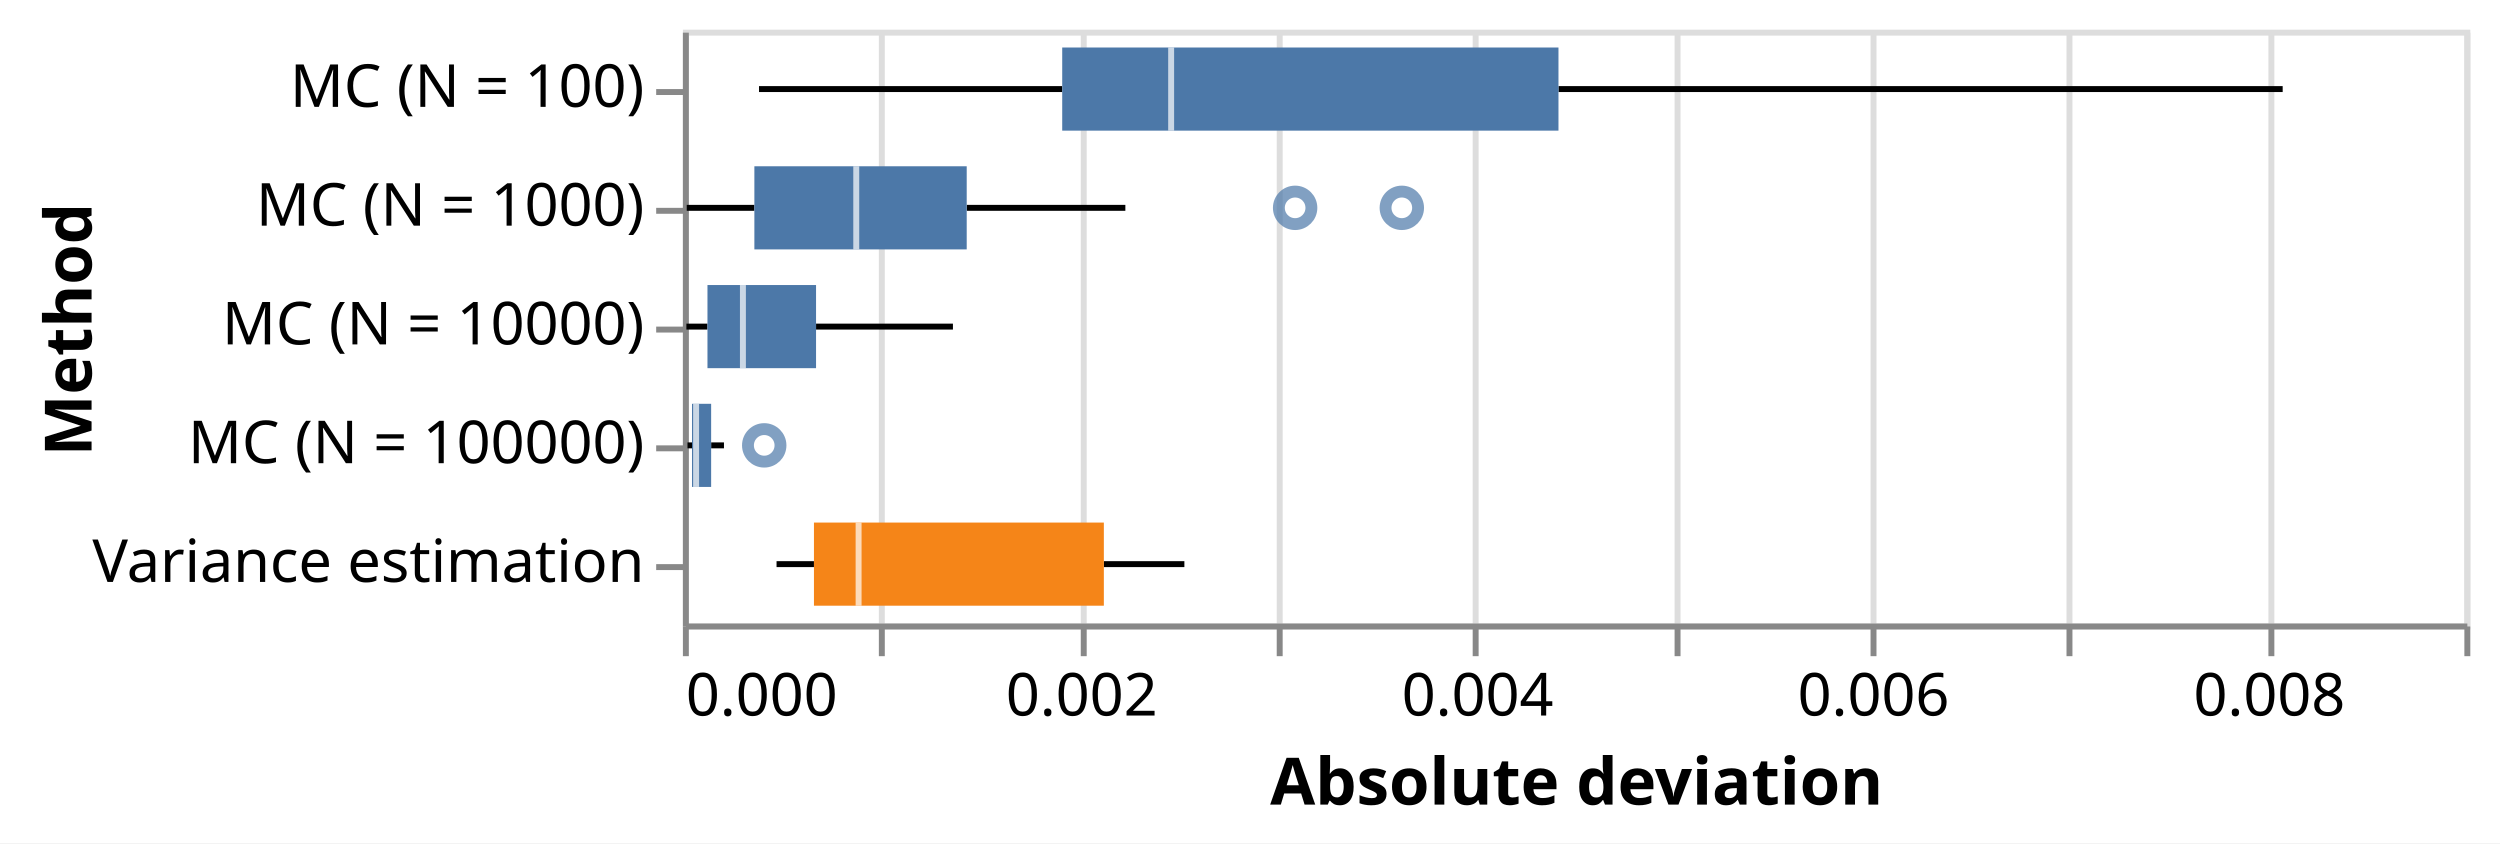
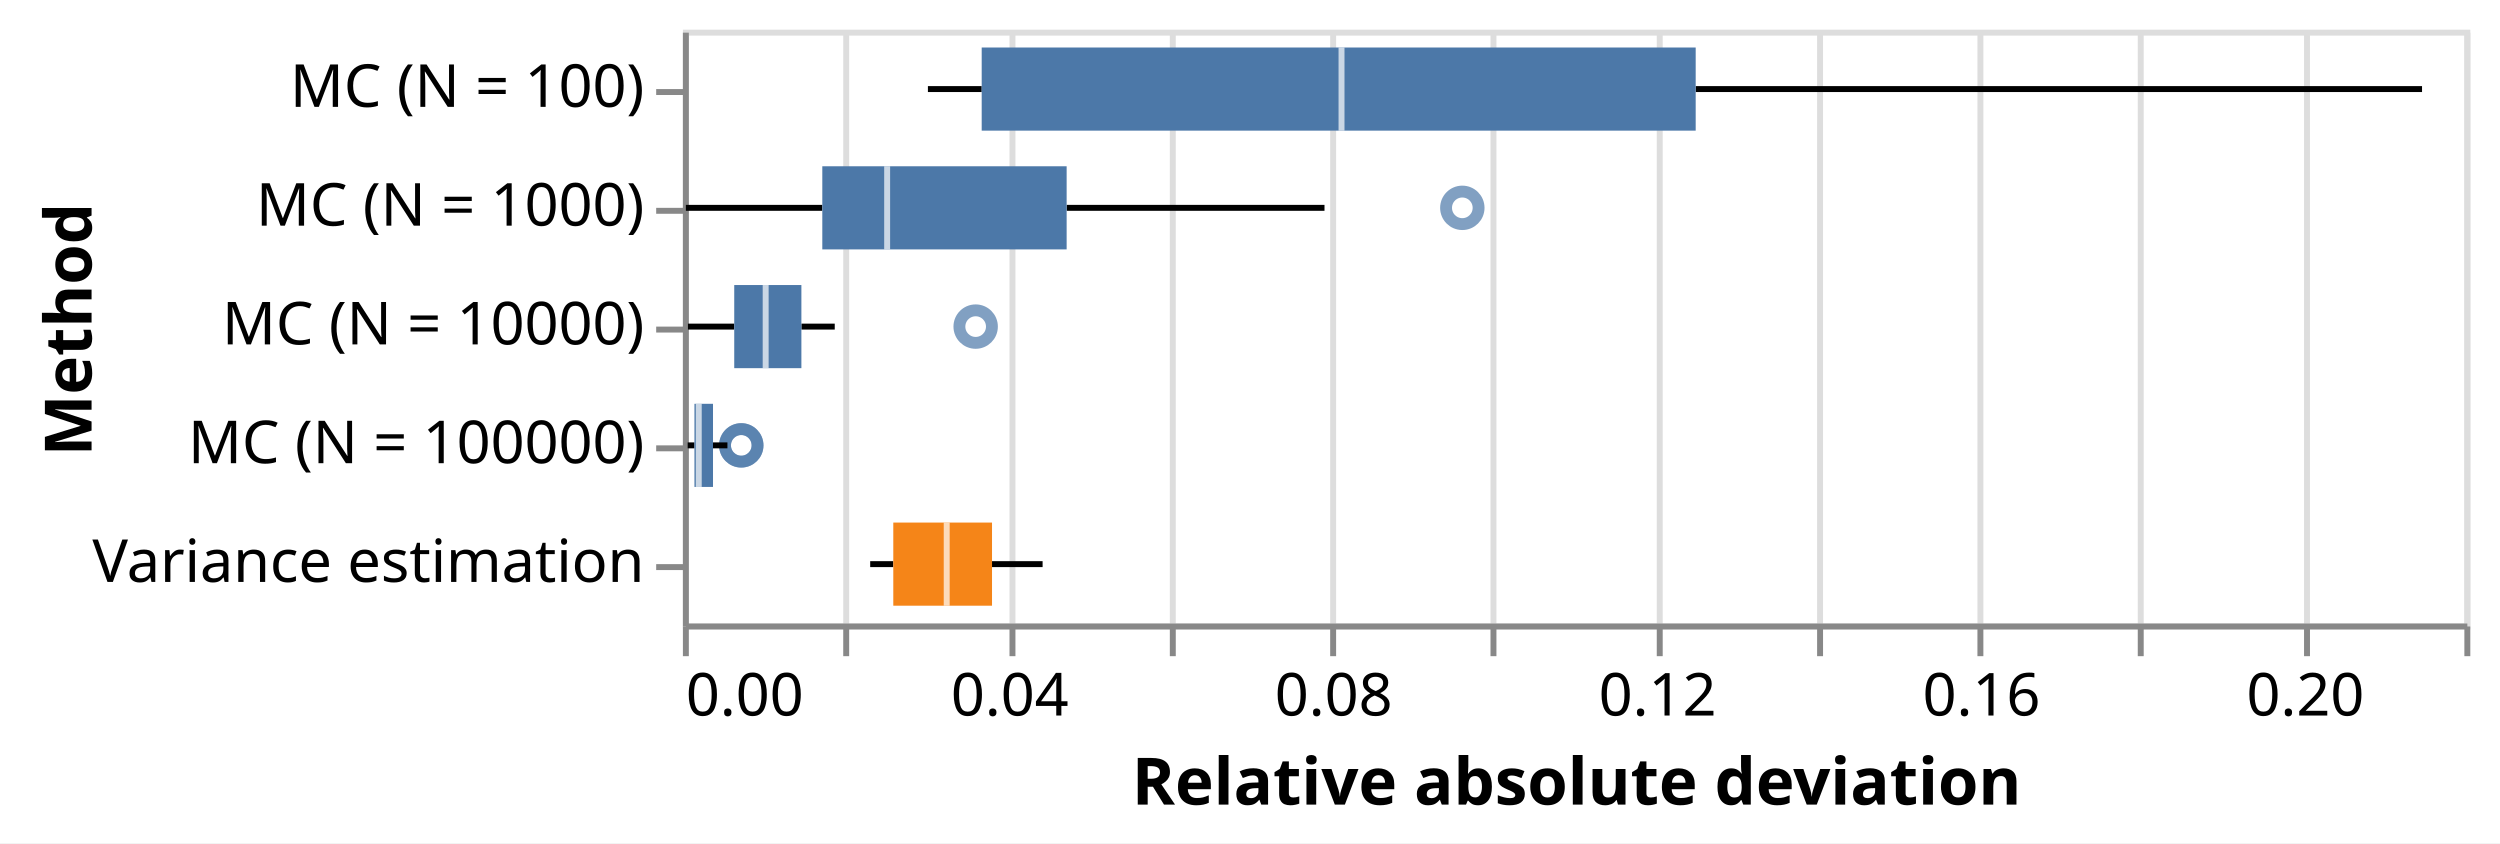
<svg xmlns="http://www.w3.org/2000/svg" version="1.1" class="marks" width="421" height="142" viewBox="0 0 421 142">
  <rect width="421" height="142" fill="white" />
  <g fill="none" stroke-miterlimit="10" transform="translate(115,5)">
    <g class="mark-group role-frame root" role="graphics-object" aria-roledescription="group mark container">
      <g transform="translate(0,0)">
        <path class="background" aria-hidden="true" d="M0.5,0.5h300v100h-300Z" stroke="#ddd" />
        <g>
          <g class="mark-group role-axis" aria-hidden="true">
            <g transform="translate(0.5,100.5)">
              <path class="background" aria-hidden="true" d="M0,0h0v0h0Z" pointer-events="none" />
              <g>
                <g class="mark-rule role-axis-grid" pointer-events="none">
                  <line transform="translate(0,0)" x2="0" y2="-100" stroke="#ddd" stroke-width="1" opacity="1" />
-                   <line transform="translate(33,0)" x2="0" y2="-100" stroke="#ddd" stroke-width="1" opacity="1" />
-                   <line transform="translate(67,0)" x2="0" y2="-100" stroke="#ddd" stroke-width="1" opacity="1" />
-                   <line transform="translate(100,0)" x2="0" y2="-100" stroke="#ddd" stroke-width="1" opacity="1" />
-                   <line transform="translate(133,0)" x2="0" y2="-100" stroke="#ddd" stroke-width="1" opacity="1" />
-                   <line transform="translate(167,0)" x2="0" y2="-100" stroke="#ddd" stroke-width="1" opacity="1" />
-                   <line transform="translate(200,0)" x2="0" y2="-100" stroke="#ddd" stroke-width="1" opacity="1" />
-                   <line transform="translate(233,0)" x2="0" y2="-100" stroke="#ddd" stroke-width="1" opacity="1" />
-                   <line transform="translate(267,0)" x2="0" y2="-100" stroke="#ddd" stroke-width="1" opacity="1" />
+                   <line transform="translate(27,0)" x2="0" y2="-100" stroke="#ddd" stroke-width="1" opacity="1" />
+                   <line transform="translate(55,0)" x2="0" y2="-100" stroke="#ddd" stroke-width="1" opacity="1" />
+                   <line transform="translate(82,0)" x2="0" y2="-100" stroke="#ddd" stroke-width="1" opacity="1" />
+                   <line transform="translate(109,0)" x2="0" y2="-100" stroke="#ddd" stroke-width="1" opacity="1" />
+                   <line transform="translate(136,0)" x2="0" y2="-100" stroke="#ddd" stroke-width="1" opacity="1" />
+                   <line transform="translate(164,0)" x2="0" y2="-100" stroke="#ddd" stroke-width="1" opacity="1" />
+                   <line transform="translate(191,0)" x2="0" y2="-100" stroke="#ddd" stroke-width="1" opacity="1" />
+                   <line transform="translate(218,0)" x2="0" y2="-100" stroke="#ddd" stroke-width="1" opacity="1" />
+                   <line transform="translate(245,0)" x2="0" y2="-100" stroke="#ddd" stroke-width="1" opacity="1" />
+                   <line transform="translate(273,0)" x2="0" y2="-100" stroke="#ddd" stroke-width="1" opacity="1" />
                  <line transform="translate(300,0)" x2="0" y2="-100" stroke="#ddd" stroke-width="1" opacity="1" />
                </g>
              </g>
              <path class="foreground" aria-hidden="true" d="" pointer-events="none" display="none" />
            </g>
          </g>
-           <g class="mark-group role-axis" role="graphics-symbol" aria-roledescription="axis" aria-label="X-axis titled 'Absolute deviation' for a linear scale with values from 0.000 to 0.009">
+           <g class="mark-group role-axis" role="graphics-symbol" aria-roledescription="axis" aria-label="X-axis titled 'Relative absolute deviation' for a linear scale with values from 0.00 to 0.22">
            <g transform="translate(0.5,100.5)">
              <path class="background" aria-hidden="true" d="M0,0h0v0h0Z" pointer-events="none" />
              <g>
                <g class="mark-rule role-axis-tick" pointer-events="none">
                  <line transform="translate(0,0)" x2="0" y2="5" stroke="#888" stroke-width="1" opacity="1" />
-                   <line transform="translate(33,0)" x2="0" y2="5" stroke="#888" stroke-width="1" opacity="1" />
-                   <line transform="translate(67,0)" x2="0" y2="5" stroke="#888" stroke-width="1" opacity="1" />
-                   <line transform="translate(100,0)" x2="0" y2="5" stroke="#888" stroke-width="1" opacity="1" />
-                   <line transform="translate(133,0)" x2="0" y2="5" stroke="#888" stroke-width="1" opacity="1" />
-                   <line transform="translate(167,0)" x2="0" y2="5" stroke="#888" stroke-width="1" opacity="1" />
-                   <line transform="translate(200,0)" x2="0" y2="5" stroke="#888" stroke-width="1" opacity="1" />
-                   <line transform="translate(233,0)" x2="0" y2="5" stroke="#888" stroke-width="1" opacity="1" />
-                   <line transform="translate(267,0)" x2="0" y2="5" stroke="#888" stroke-width="1" opacity="1" />
+                   <line transform="translate(27,0)" x2="0" y2="5" stroke="#888" stroke-width="1" opacity="1" />
+                   <line transform="translate(55,0)" x2="0" y2="5" stroke="#888" stroke-width="1" opacity="1" />
+                   <line transform="translate(82,0)" x2="0" y2="5" stroke="#888" stroke-width="1" opacity="1" />
+                   <line transform="translate(109,0)" x2="0" y2="5" stroke="#888" stroke-width="1" opacity="1" />
+                   <line transform="translate(136,0)" x2="0" y2="5" stroke="#888" stroke-width="1" opacity="1" />
+                   <line transform="translate(164,0)" x2="0" y2="5" stroke="#888" stroke-width="1" opacity="1" />
+                   <line transform="translate(191,0)" x2="0" y2="5" stroke="#888" stroke-width="1" opacity="1" />
+                   <line transform="translate(218,0)" x2="0" y2="5" stroke="#888" stroke-width="1" opacity="1" />
+                   <line transform="translate(245,0)" x2="0" y2="5" stroke="#888" stroke-width="1" opacity="1" />
+                   <line transform="translate(273,0)" x2="0" y2="5" stroke="#888" stroke-width="1" opacity="1" />
                  <line transform="translate(300,0)" x2="0" y2="5" stroke="#888" stroke-width="1" opacity="1" />
                </g>
                <g class="mark-text role-axis-label" pointer-events="none">
-                   <text text-anchor="start" transform="translate(0,15)" font-family="sans-serif" font-size="10px" fill="#000" opacity="1">0.000</text>
-                   <text text-anchor="middle" transform="translate(33.33333,15)" font-family="sans-serif" font-size="10px" fill="#000" opacity="0">0.001</text>
-                   <text text-anchor="middle" transform="translate(66.66667,15)" font-family="sans-serif" font-size="10px" fill="#000" opacity="1">0.002</text>
-                   <text text-anchor="middle" transform="translate(100,15)" font-family="sans-serif" font-size="10px" fill="#000" opacity="0">0.003</text>
-                   <text text-anchor="middle" transform="translate(133.3333,15)" font-family="sans-serif" font-size="10px" fill="#000" opacity="1">0.004</text>
-                   <text text-anchor="middle" transform="translate(166.6667,15)" font-family="sans-serif" font-size="10px" fill="#000" opacity="0">0.005</text>
-                   <text text-anchor="middle" transform="translate(200,15)" font-family="sans-serif" font-size="10px" fill="#000" opacity="1">0.006</text>
-                   <text text-anchor="middle" transform="translate(233.3333,15)" font-family="sans-serif" font-size="10px" fill="#000" opacity="0">0.007</text>
-                   <text text-anchor="middle" transform="translate(266.6667,15)" font-family="sans-serif" font-size="10px" fill="#000" opacity="1">0.008</text>
-                   <text text-anchor="end" transform="translate(300,15)" font-family="sans-serif" font-size="10px" fill="#000" opacity="0">0.009</text>
+                   <text text-anchor="start" transform="translate(0,15)" font-family="sans-serif" font-size="10px" fill="#000" opacity="1">0.00</text>
+                   <text text-anchor="middle" transform="translate(27.27273,15)" font-family="sans-serif" font-size="10px" fill="#000" opacity="0">0.02</text>
+                   <text text-anchor="middle" transform="translate(54.54545,15)" font-family="sans-serif" font-size="10px" fill="#000" opacity="1">0.04</text>
+                   <text text-anchor="middle" transform="translate(81.81818,15)" font-family="sans-serif" font-size="10px" fill="#000" opacity="0">0.06</text>
+                   <text text-anchor="middle" transform="translate(109.0909,15)" font-family="sans-serif" font-size="10px" fill="#000" opacity="1">0.08</text>
+                   <text text-anchor="middle" transform="translate(136.3636,15)" font-family="sans-serif" font-size="10px" fill="#000" opacity="0">0.10</text>
+                   <text text-anchor="middle" transform="translate(163.6364,15)" font-family="sans-serif" font-size="10px" fill="#000" opacity="1">0.12</text>
+                   <text text-anchor="middle" transform="translate(190.9091,15)" font-family="sans-serif" font-size="10px" fill="#000" opacity="0">0.14</text>
+                   <text text-anchor="middle" transform="translate(218.1818,15)" font-family="sans-serif" font-size="10px" fill="#000" opacity="1">0.16</text>
+                   <text text-anchor="middle" transform="translate(245.4545,15)" font-family="sans-serif" font-size="10px" fill="#000" opacity="0">0.18</text>
+                   <text text-anchor="middle" transform="translate(272.7273,15)" font-family="sans-serif" font-size="10px" fill="#000" opacity="1">0.20</text>
+                   <text text-anchor="end" transform="translate(300,15)" font-family="sans-serif" font-size="10px" fill="#000" opacity="0">0.22</text>
                </g>
                <g class="mark-rule role-axis-domain" pointer-events="none">
                  <line transform="translate(0,0)" x2="300" y2="0" stroke="#888" stroke-width="1" opacity="1" />
                </g>
                <g class="mark-text role-axis-title" pointer-events="none">
-                   <text text-anchor="middle" transform="translate(150,30)" font-family="sans-serif" font-size="11px" font-weight="bold" fill="#000" opacity="1">Absolute deviation</text>
+                   <text text-anchor="middle" transform="translate(150,30)" font-family="sans-serif" font-size="11px" font-weight="bold" fill="#000" opacity="1">Relative absolute deviation</text>
                </g>
              </g>
              <path class="foreground" aria-hidden="true" d="" pointer-events="none" display="none" />
            </g>
          </g>
          <g class="mark-group role-axis" role="graphics-symbol" aria-roledescription="axis" aria-label="Y-axis titled 'Method' for a discrete scale with 5 values: MC (N = 100), MC (N = 1000), MC (N = 10000), MC (N = 100000), Variance estimation">
            <g transform="translate(0.5,0.5)">
              <path class="background" aria-hidden="true" d="M0,0h0v0h0Z" pointer-events="none" />
              <g>
                <g class="mark-rule role-axis-tick" pointer-events="none">
                  <line transform="translate(0,10)" x2="-5" y2="0" stroke="#888" stroke-width="1" opacity="1" />
                  <line transform="translate(0,30)" x2="-5" y2="0" stroke="#888" stroke-width="1" opacity="1" />
                  <line transform="translate(0,50)" x2="-5" y2="0" stroke="#888" stroke-width="1" opacity="1" />
                  <line transform="translate(0,70)" x2="-5" y2="0" stroke="#888" stroke-width="1" opacity="1" />
                  <line transform="translate(0,90)" x2="-5" y2="0" stroke="#888" stroke-width="1" opacity="1" />
                </g>
                <g class="mark-text role-axis-label" pointer-events="none">
                  <text text-anchor="end" transform="translate(-7,12.5)" font-family="sans-serif" font-size="10px" fill="#000" opacity="1">MC (N = 100)</text>
                  <text text-anchor="end" transform="translate(-7,32.5)" font-family="sans-serif" font-size="10px" fill="#000" opacity="1">MC (N = 1000)</text>
                  <text text-anchor="end" transform="translate(-7,52.5)" font-family="sans-serif" font-size="10px" fill="#000" opacity="1">MC (N = 10000)</text>
                  <text text-anchor="end" transform="translate(-7,72.5)" font-family="sans-serif" font-size="10px" fill="#000" opacity="1">MC (N = 100000)</text>
                  <text text-anchor="end" transform="translate(-7,92.5)" font-family="sans-serif" font-size="10px" fill="#000" opacity="1">Variance estimation</text>
                </g>
                <g class="mark-rule role-axis-domain" pointer-events="none">
                  <line transform="translate(0,0)" x2="0" y2="100" stroke="#888" stroke-width="1" opacity="1" />
                </g>
                <g class="mark-text role-axis-title" pointer-events="none">
                  <text text-anchor="middle" transform="translate(-98.08008,50) rotate(-90) translate(0,-2)" font-family="sans-serif" font-size="11px" font-weight="bold" fill="#000" opacity="1">Method</text>
                </g>
              </g>
              <path class="foreground" aria-hidden="true" d="" pointer-events="none" display="none" />
            </g>
          </g>
          <g class="mark-symbol role-mark layer_0_layer_0_marks" role="graphics-object" aria-roledescription="symbol mark container">
-             <path aria-label="Absolute deviation: 0.00363201408152; Method: MC (N = 1000); color: Monte Carlo" role="graphics-symbol" aria-roledescription="point" transform="translate(121.0671,30)" d="M2.739,0A2.739,2.739,0,1,1,-2.739,0A2.739,2.739,0,1,1,2.739,0" stroke="#4c78a8" stroke-width="2" opacity="0.7" />
-             <path aria-label="Absolute deviation: 0.00309299795676; Method: MC (N = 1000); color: Monte Carlo" role="graphics-symbol" aria-roledescription="point" transform="translate(103.0999,30)" d="M2.739,0A2.739,2.739,0,1,1,-2.739,0A2.739,2.739,0,1,1,2.739,0" stroke="#4c78a8" stroke-width="2" opacity="0.7" />
-             <path aria-label="Absolute deviation: 0.000410859369813; Method: MC (N = 100000); color: Monte Carlo" role="graphics-symbol" aria-roledescription="point" transform="translate(13.69531,70)" d="M2.739,0A2.739,2.739,0,1,1,-2.739,0A2.739,2.739,0,1,1,2.739,0" stroke="#4c78a8" stroke-width="2" opacity="0.7" />
+             <path aria-label="Relative absolute deviation: 0.0962540530815; Method: MC (N = 1000); color: Monte Carlo" role="graphics-symbol" aria-roledescription="point" transform="translate(131.2555,30)" d="M2.739,0A2.739,2.739,0,1,1,-2.739,0A2.739,2.739,0,1,1,2.739,0" stroke="#4c78a8" stroke-width="2" opacity="0.7" />
+             <path aria-label="Relative absolute deviation: 0.0361544466212; Method: MC (N = 10000); color: Monte Carlo" role="graphics-symbol" aria-roledescription="point" transform="translate(49.30152,50)" d="M2.739,0A2.739,2.739,0,1,1,-2.739,0A2.739,2.739,0,1,1,2.739,0" stroke="#4c78a8" stroke-width="2" opacity="0.7" />
+             <path aria-label="Relative absolute deviation: 0.00721421668095; Method: MC (N = 100000); color: Monte Carlo" role="graphics-symbol" aria-roledescription="point" transform="translate(9.837568,70)" d="M2.739,0A2.739,2.739,0,1,1,-2.739,0A2.739,2.739,0,1,1,2.739,0" stroke="#4c78a8" stroke-width="2" opacity="0.7" />
+             <path aria-label="Relative absolute deviation: 0.0072038005075; Method: MC (N = 100000); color: Monte Carlo" role="graphics-symbol" aria-roledescription="point" transform="translate(9.823364,70)" d="M2.739,0A2.739,2.739,0,1,1,-2.739,0A2.739,2.739,0,1,1,2.739,0" stroke="#4c78a8" stroke-width="2" opacity="0.7" />
          </g>
          <g class="mark-rule role-mark layer_0_layer_1_layer_0_marks" aria-hidden="true">
-             <line transform="translate(12.81827,10)" x2="51.059" y2="0" stroke="black" />
-             <line transform="translate(0.6467563,30)" x2="11.391" y2="0" stroke="black" />
-             <line transform="translate(0.5866467,50)" x2="3.551" y2="0" stroke="black" />
-             <line transform="translate(0.7740254,70)" x2="0.761" y2="0" stroke="black" />
-             <line transform="translate(15.77076,90)" x2="6.299" y2="0" stroke="black" />
+             <line transform="translate(41.25976,10)" x2="9.058" y2="0" stroke="black" />
+             <line transform="translate(0.5002058,30)" x2="22.976" y2="0" stroke="black" />
+             <line transform="translate(0.8500254,50)" x2="7.796" y2="0" stroke="black" />
+             <line transform="translate(0.8034671,70)" x2="1.142" y2="0" stroke="black" />
+             <line transform="translate(31.54026,90)" x2="3.89" y2="0" stroke="black" />
          </g>
          <g class="mark-rule role-mark layer_0_layer_1_layer_1_marks" aria-hidden="true">
-             <line transform="translate(147.4474,10)" x2="121.955" y2="0" stroke="black" />
-             <line transform="translate(47.79435,30)" x2="26.716" y2="0" stroke="black" />
-             <line transform="translate(22.42325,50)" x2="23.051" y2="0" stroke="black" />
-             <line transform="translate(4.755623,70)" x2="2.161" y2="0" stroke="black" />
-             <line transform="translate(70.88812,90)" x2="13.561" y2="0" stroke="black" />
+             <line transform="translate(170.5538,10)" x2="122.317" y2="0" stroke="black" />
+             <line transform="translate(64.62229,30)" x2="43.423" y2="0" stroke="black" />
+             <line transform="translate(19.9547,50)" x2="5.615" y2="0" stroke="black" />
+             <line transform="translate(5.070025,70)" x2="2.429" y2="0" stroke="black" />
+             <line transform="translate(52.05595,90)" x2="8.518" y2="0" stroke="black" />
          </g>
          <g class="mark-rect role-mark layer_1_layer_0_marks" role="graphics-object" aria-roledescription="rect mark container">
-             <path aria-label="Absolute deviation: 0.00191630984442; Method: MC (N = 100); upper_box_Absolute deviation: 0.00442342119519; color: Monte Carlo; Max of Absolute deviation: 0.00808207736433; Q3 of Absolute deviation: 0.00442342119519; Median of Absolute deviation: 0.00246662346494; Q1 of Absolute deviation: 0.00191630984442; Min of Absolute deviation: 0.000384548229384" role="graphics-symbol" aria-roledescription="box" d="M63.877,3h83.57v14h-83.57Z" fill="#4c78a8" />
-             <path aria-label="Absolute deviation: 0.000361123193825; Method: MC (N = 1000); upper_box_Absolute deviation: 0.00143383057454; color: Monte Carlo; Max of Absolute deviation: 0.00363201408152; Q3 of Absolute deviation: 0.00143383057454; Median of Absolute deviation: 0.000875833654617; Q1 of Absolute deviation: 0.000361123193825; Min of Absolute deviation: 0.0000194026884296" role="graphics-symbol" aria-roledescription="box" d="M12.037,23h35.757v14h-35.757Z" fill="#4c78a8" />
-             <path aria-label="Absolute deviation: 0.000124132776061; Method: MC (N = 10000); upper_box_Absolute deviation: 0.000672697439511; color: Monte Carlo; Max of Absolute deviation: 0.00136423823241; Q3 of Absolute deviation: 0.000672697439511; Median of Absolute deviation: 0.000303219792914; Q1 of Absolute deviation: 0.000124132776061; Min of Absolute deviation: 0.0000175994004497" role="graphics-symbol" aria-roledescription="box" d="M4.138,43h18.285v14h-18.285Z" fill="#4c78a8" />
-             <path aria-label="Absolute deviation: 0.0000460496133613; Method: MC (N = 100000); upper_box_Absolute deviation: 0.000142668687883; color: Monte Carlo; Max of Absolute deviation: 0.000410859369813; Q3 of Absolute deviation: 0.000142668687883; Median of Absolute deviation: 0.0000666513509875; Q1 of Absolute deviation: 0.0000460496133613; Min of Absolute deviation: 0.0000232207625003" role="graphics-symbol" aria-roledescription="box" d="M1.535,63h3.221v14h-3.221Z" fill="#4c78a8" />
-             <path aria-label="Absolute deviation: 0.000662089588775; Method: Variance estimation; upper_box_Absolute deviation: 0.00212664359623; color: Our method; Max of Absolute deviation: 0.0025334873713; Q3 of Absolute deviation: 0.00212664359623; Median of Absolute deviation: 0.000887635325209; Q1 of Absolute deviation: 0.000662089588775; Min of Absolute deviation: 0.000473122943921" role="graphics-symbol" aria-roledescription="box" d="M22.07,83h48.818v14h-48.818Z" fill="#f58518" />
+             <path aria-label="Relative absolute deviation: 0.0368993631724; Method: MC (N = 100); upper_box_Relative absolute deviation: 0.12507279343; color: Monte Carlo; Max of Relative absolute deviation: 0.214772289234; Q3 of Relative absolute deviation: 0.12507279343; Median of Relative absolute deviation: 0.0813357579817; Q1 of Relative absolute deviation: 0.0368993631724; Min of Relative absolute deviation: 0.0302571544794" role="graphics-symbol" aria-roledescription="box" d="M50.317,3h120.236v14h-120.236Z" fill="#4c78a8" />
+             <path aria-label="Relative absolute deviation: 0.0172160060484; Method: MC (N = 1000); upper_box_Relative absolute deviation: 0.0473896764075; color: Monte Carlo; Max of Relative absolute deviation: 0.0962540530815; Q3 of Relative absolute deviation: 0.0473896764075; Median of Relative absolute deviation: 0.0252233848305; Q1 of Relative absolute deviation: 0.0172160060484; Min of Relative absolute deviation: 0.000366817605828" role="graphics-symbol" aria-roledescription="box" d="M23.476,23h41.146v14h-41.146Z" fill="#4c78a8" />
+             <path aria-label="Relative absolute deviation: 0.00634014116638; Method: MC (N = 10000); upper_box_Relative absolute deviation: 0.0146334493258; color: Monte Carlo; Max of Relative absolute deviation: 0.0361544466212; Q3 of Relative absolute deviation: 0.0146334493258; Median of Relative absolute deviation: 0.0102209827191; Q1 of Relative absolute deviation: 0.00634014116638; Min of Relative absolute deviation: 0.000623351937227" role="graphics-symbol" aria-roledescription="box" d="M8.646,43h11.309v14h-11.309Z" fill="#4c78a8" />
+             <path aria-label="Relative absolute deviation: 0.00142672945313; Method: MC (N = 100000); upper_box_Relative absolute deviation: 0.00371801863709; color: Monte Carlo; Max of Relative absolute deviation: 0.00721421668095; Q3 of Relative absolute deviation: 0.00371801863709; Median of Relative absolute deviation: 0.00195781347989; Q1 of Relative absolute deviation: 0.00142672945313; Min of Relative absolute deviation: 0.000589209186534" role="graphics-symbol" aria-roledescription="box" d="M1.946,63h3.124v14h-3.124Z" fill="#4c78a8" />
+             <path aria-label="Relative absolute deviation: 0.0259820833456; Method: Variance estimation; upper_box_Relative absolute deviation: 0.0381743636608; color: Our method; Max of Relative absolute deviation: 0.0444208869311; Q3 of Relative absolute deviation: 0.0381743636608; Median of Relative absolute deviation: 0.0325781146421; Q1 of Relative absolute deviation: 0.0259820833456; Min of Relative absolute deviation: 0.0231295227578" role="graphics-symbol" aria-roledescription="box" d="M35.43,83h16.626v14h-16.626Z" fill="#f58518" />
          </g>
          <g class="mark-rect role-mark layer_1_layer_1_marks" aria-hidden="true">
-             <path d="M81.721,3h1v14h-1Z" fill="white" opacity="0.7" />
-             <path d="M28.694,23h1v14h-1Z" fill="white" opacity="0.7" />
-             <path d="M9.607,43h1v14h-1Z" fill="white" opacity="0.7" />
-             <path d="M1.722,63h1v14h-1Z" fill="white" opacity="0.7" />
-             <path d="M29.088,83h1v14h-1Z" fill="white" opacity="0.7" />
+             <path d="M110.412,3h1v14h-1Z" fill="white" opacity="0.7" />
+             <path d="M33.896,23h1v14h-1Z" fill="white" opacity="0.7" />
+             <path d="M13.438,43h1v14h-1Z" fill="white" opacity="0.7" />
+             <path d="M2.17,63h1v14h-1Z" fill="white" opacity="0.7" />
+             <path d="M43.925,83h1v14h-1Z" fill="white" opacity="0.7" />
          </g>
        </g>
        <path class="foreground" aria-hidden="true" d="" display="none" />
      </g>
    </g>
  </g>
</svg>
